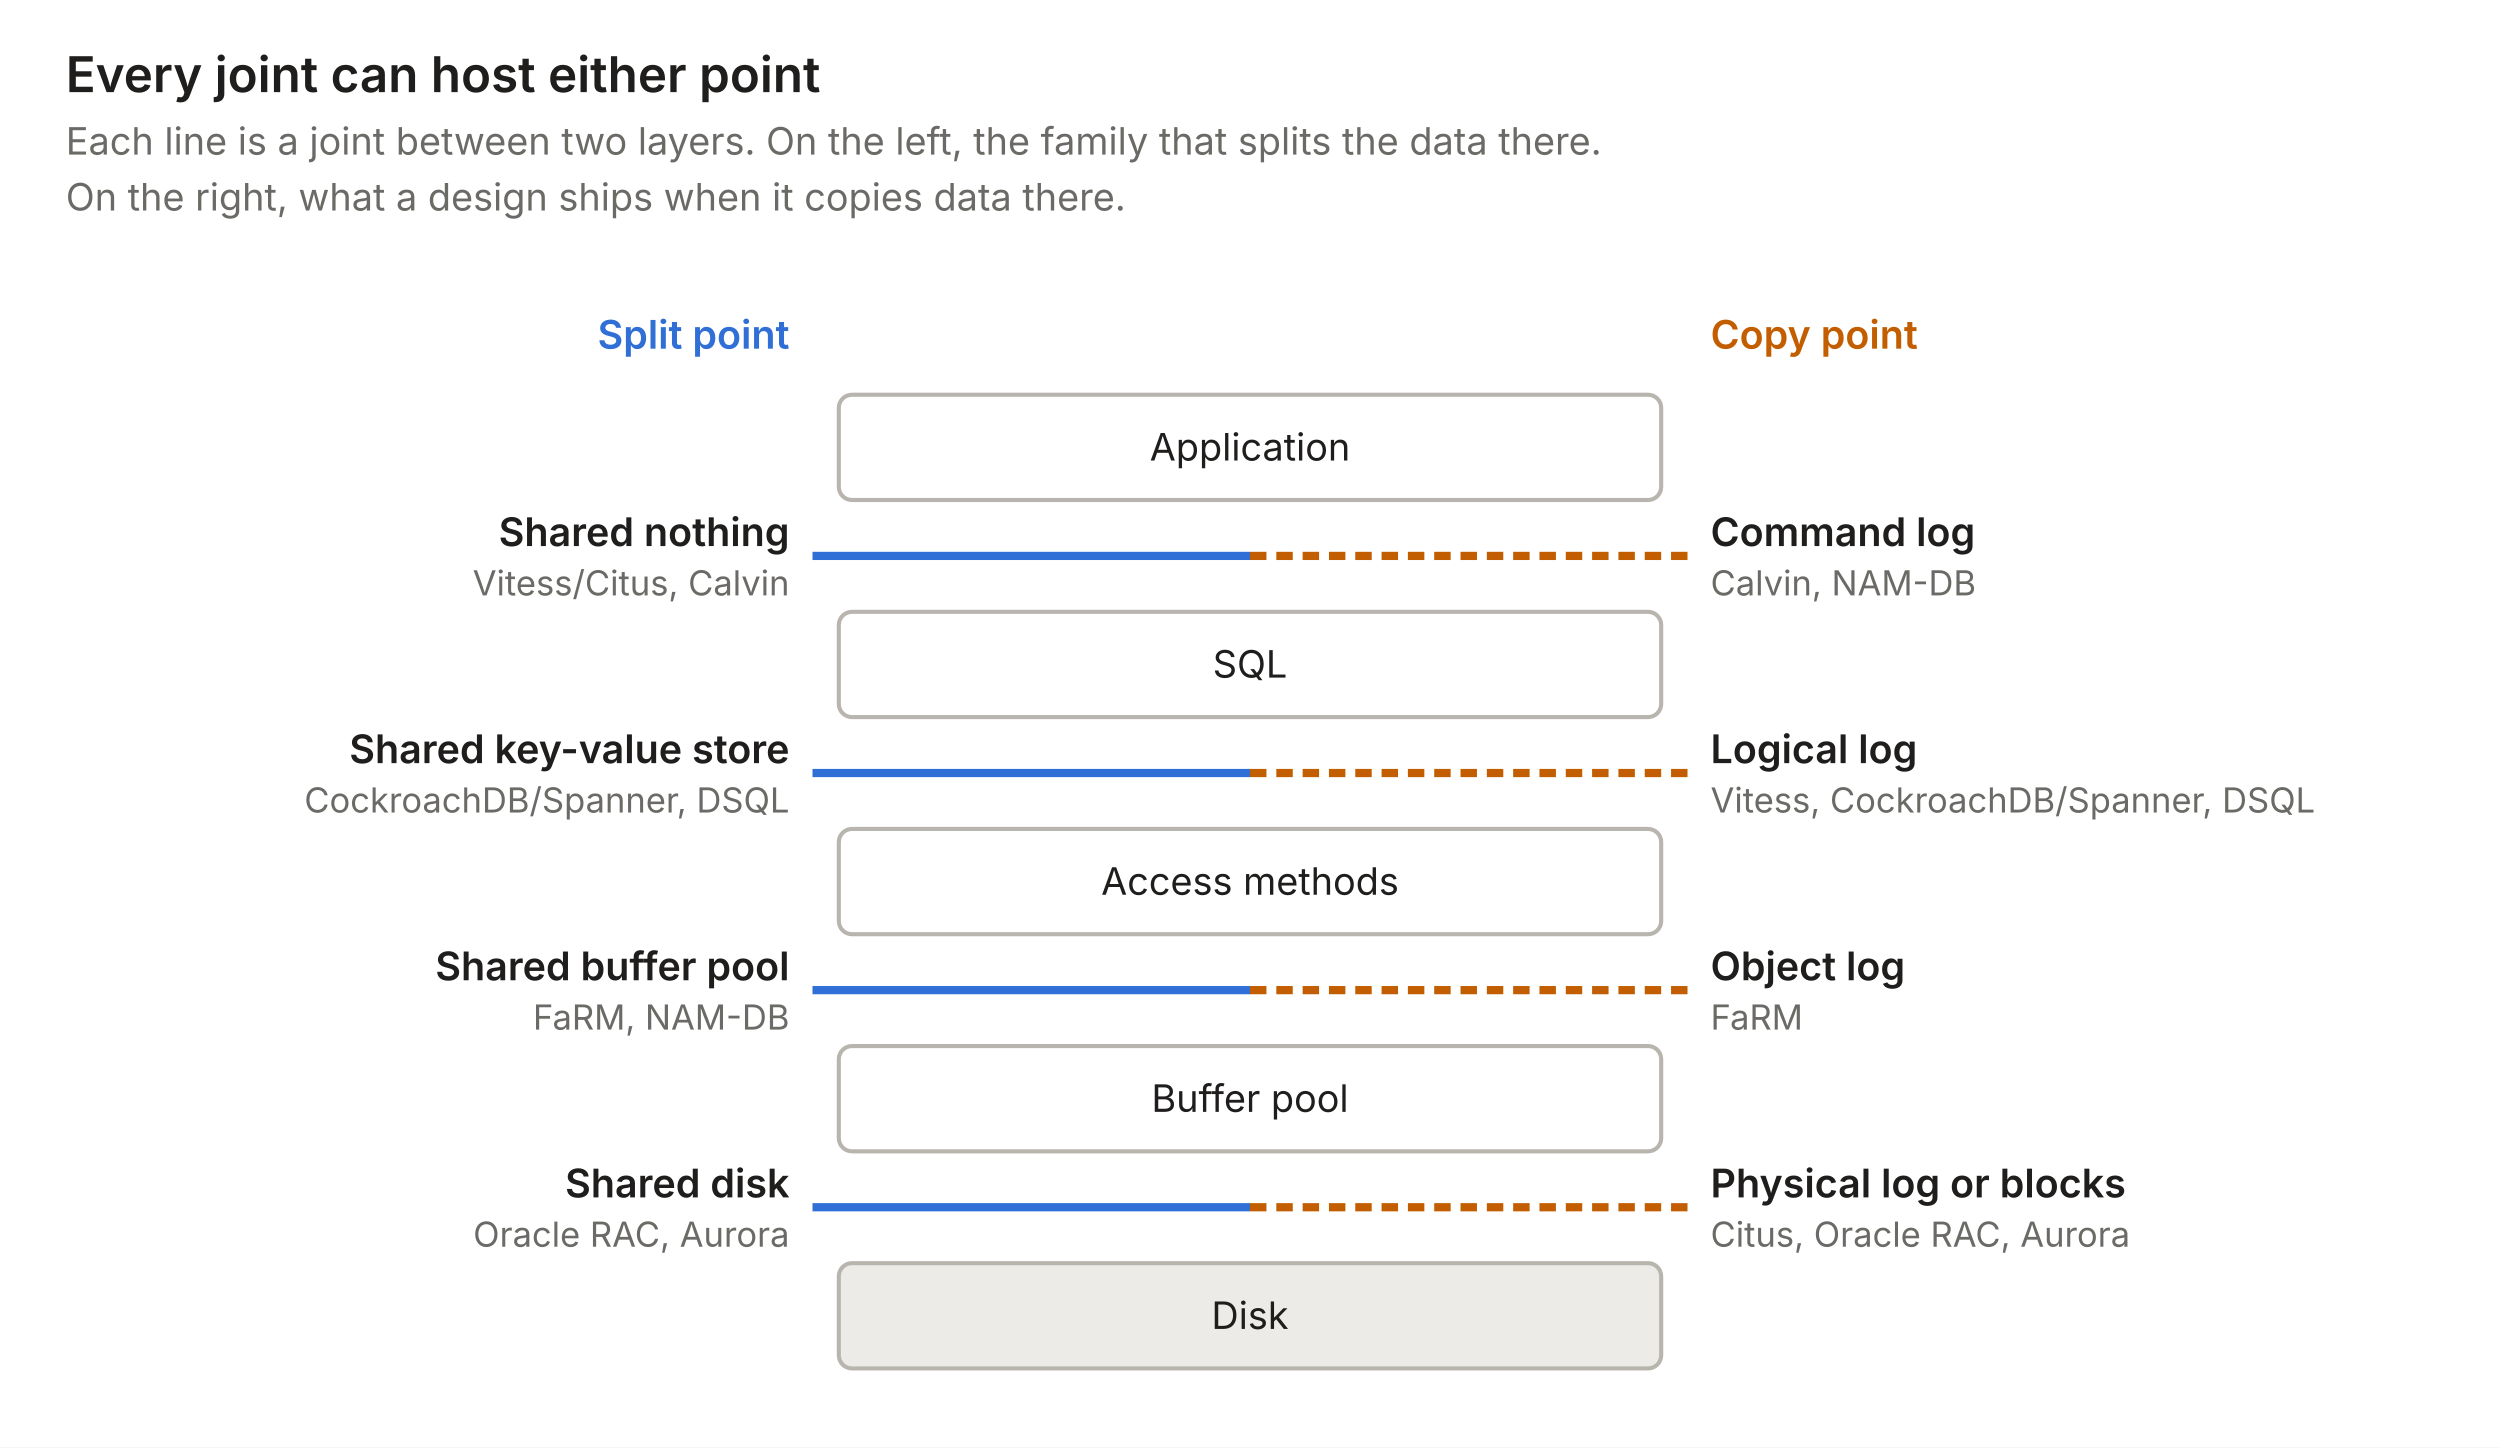
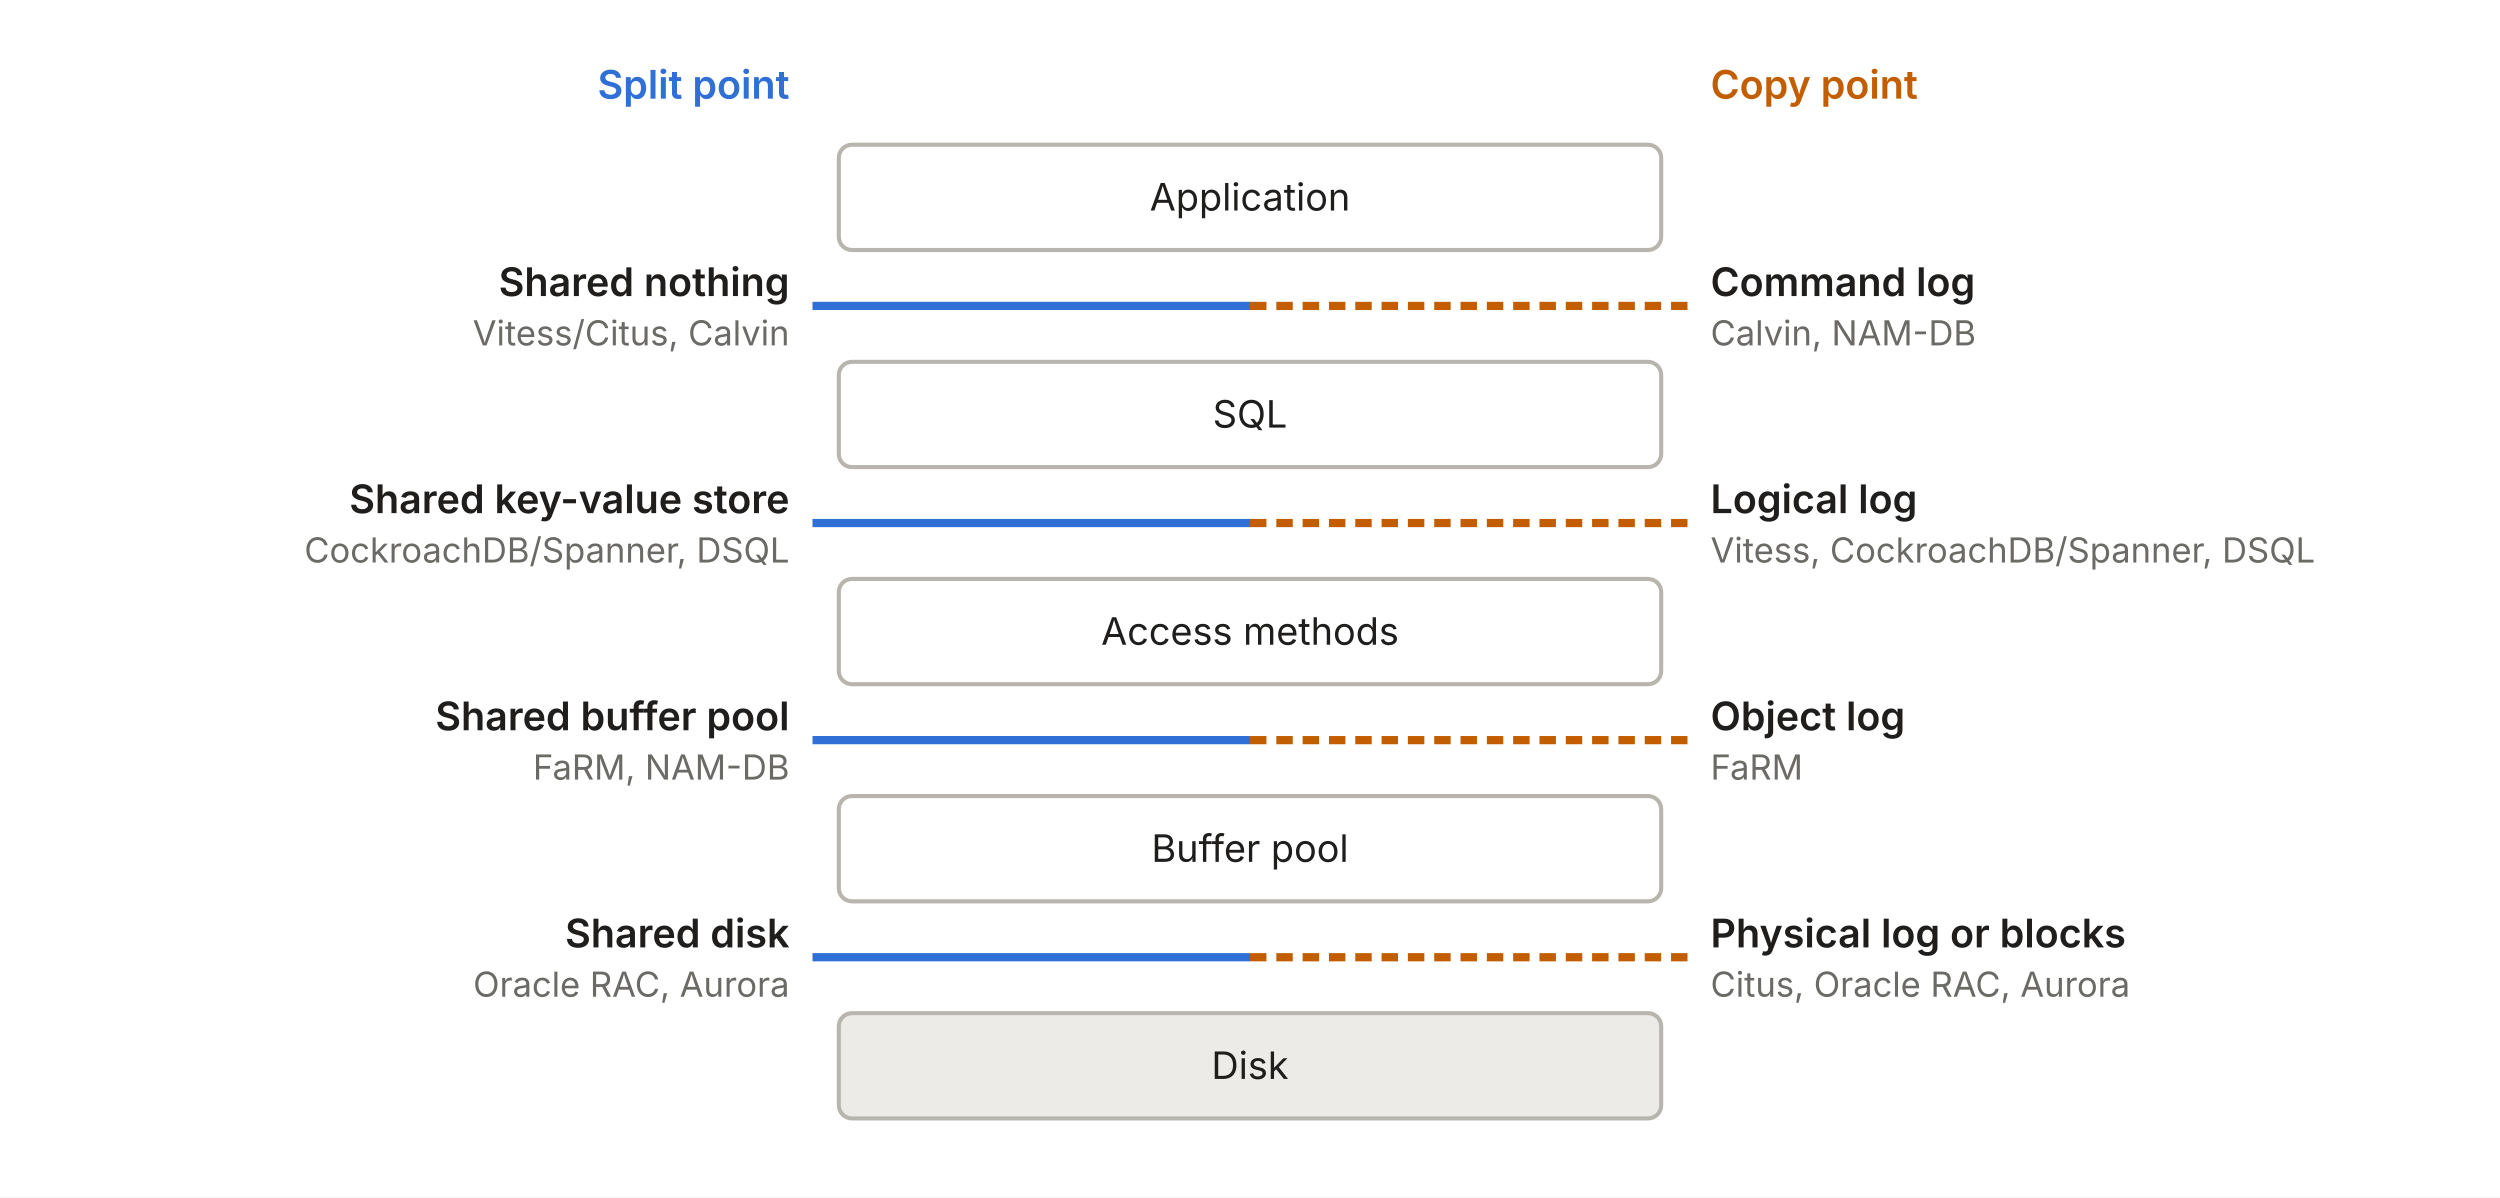
- <svg xmlns="http://www.w3.org/2000/svg" width="760" height="440" font-family="Inter, 'Helvetica Neue', Arial, sans-serif" viewBox="0 0 760 440" role="img" aria-label="One engine stack: application, SQL, access methods, buffer pool, disk. Each of the four joints between layers can host either point. On the left, the family that splits the data at that joint: shared nothing above SQL, shared key-value store below SQL, shared buffer pool below the access methods, shared disk below the buffer pool. On the right, what a design ships when it copies data at that joint: a command log, a logical log, an object log, or a physical log or blocks. Each design on the left also appears on the right." font-size="13">
+ <svg xmlns="http://www.w3.org/2000/svg" width="760" height="364" font-family="Inter, 'Helvetica Neue', Arial, sans-serif" viewBox="0 0 760 364" role="img" aria-label="One engine stack: application, SQL, access methods, buffer pool, disk. Each of the four joints between layers can host either point. On the left, the family that splits the data at that joint: shared nothing above SQL, shared key-value store below SQL, shared buffer pool below the access methods, shared disk below the buffer pool. On the right, what a design ships when it copies data at that joint: a command log, a logical log, an object log, or a physical log or blocks. Each design on the left also appears on the right." font-size="13">
  <rect width="100%" height="100%" fill="#ffffff" />
-   <text x="20" y="28" text-anchor="start" font-size="15" font-weight="600" fill="#1f1e1d">Every joint can host either point</text>
-   <text x="20" y="47" text-anchor="start" font-size="11.5" font-weight="400" fill="#6b6a66">Each line is a joint between two layers. On the left, the family that splits the data there.</text>
-   <text x="20" y="64" text-anchor="start" font-size="11.5" font-weight="400" fill="#6b6a66">On the right, what a design ships when it copies data there.</text>
-   <text x="240" y="106" text-anchor="end" font-size="12" font-weight="600" fill="#2f6fd6">Split point</text>
-   <text x="520" y="106" text-anchor="start" font-size="12" font-weight="600" fill="#c25e00">Copy point</text>
-   <rect x="255" y="120" width="250" height="32" rx="4" fill="#ffffff" stroke="#b8b5ae" stroke-width="1.25" />
-   <text x="380.0" y="140" text-anchor="middle" font-size="11.5" font-weight="400" fill="#1f1e1d">Application</text>
-   <rect x="255" y="186" width="250" height="32" rx="4" fill="#ffffff" stroke="#b8b5ae" stroke-width="1.25" />
-   <text x="380.0" y="206" text-anchor="middle" font-size="11.5" font-weight="400" fill="#1f1e1d">SQL</text>
-   <rect x="255" y="252" width="250" height="32" rx="4" fill="#ffffff" stroke="#b8b5ae" stroke-width="1.25" />
-   <text x="380.0" y="272" text-anchor="middle" font-size="11.5" font-weight="400" fill="#1f1e1d">Access methods</text>
-   <rect x="255" y="318" width="250" height="32" rx="4" fill="#ffffff" stroke="#b8b5ae" stroke-width="1.25" />
-   <text x="380.0" y="338" text-anchor="middle" font-size="11.5" font-weight="400" fill="#1f1e1d">Buffer pool</text>
-   <rect x="255" y="384" width="250" height="32" rx="4" fill="#ecebe7" stroke="#b8b5ae" stroke-width="1.25" />
-   <text x="380.0" y="404" text-anchor="middle" font-size="11.5" font-weight="400" fill="#1f1e1d">Disk</text>
-   <line x1="247" y1="169.0" x2="380.0" y2="169.0" stroke="#2f6fd6" stroke-width="2.5" />
-   <line x1="380.0" y1="169.0" x2="513" y2="169.0" stroke="#c25e00" stroke-width="2.5" stroke-dasharray="5 3" />
-   <text x="240" y="166.0" text-anchor="end" font-size="12" font-weight="600" fill="#1f1e1d">Shared nothing</text>
-   <text x="240" y="181.0" text-anchor="end" font-size="10.5" font-weight="400" fill="#6b6a66">Vitess/Citus, Calvin</text>
-   <text x="520" y="166.0" text-anchor="start" font-size="12" font-weight="600" fill="#1f1e1d">Command log</text>
-   <text x="520" y="181.0" text-anchor="start" font-size="10.5" font-weight="400" fill="#6b6a66">Calvin, NAM-DB</text>
-   <line x1="247" y1="235.0" x2="380.0" y2="235.0" stroke="#2f6fd6" stroke-width="2.5" />
-   <line x1="380.0" y1="235.0" x2="513" y2="235.0" stroke="#c25e00" stroke-width="2.5" stroke-dasharray="5 3" />
-   <text x="240" y="232.0" text-anchor="end" font-size="12" font-weight="600" fill="#1f1e1d">Shared key-value store</text>
-   <text x="240" y="247.0" text-anchor="end" font-size="10.5" font-weight="400" fill="#6b6a66">CockroachDB/Spanner, DSQL</text>
-   <text x="520" y="232.0" text-anchor="start" font-size="12" font-weight="600" fill="#1f1e1d">Logical log</text>
-   <text x="520" y="247.0" text-anchor="start" font-size="10.5" font-weight="400" fill="#6b6a66">Vitess, CockroachDB/Spanner, DSQL</text>
-   <line x1="247" y1="301.0" x2="380.0" y2="301.0" stroke="#2f6fd6" stroke-width="2.5" />
-   <line x1="380.0" y1="301.0" x2="513" y2="301.0" stroke="#c25e00" stroke-width="2.5" stroke-dasharray="5 3" />
-   <text x="240" y="298.0" text-anchor="end" font-size="12" font-weight="600" fill="#1f1e1d">Shared buffer pool</text>
-   <text x="240" y="313.0" text-anchor="end" font-size="10.5" font-weight="400" fill="#6b6a66">FaRM, NAM-DB</text>
-   <text x="520" y="298.0" text-anchor="start" font-size="12" font-weight="600" fill="#1f1e1d">Object log</text>
-   <text x="520" y="313.0" text-anchor="start" font-size="10.5" font-weight="400" fill="#6b6a66">FaRM</text>
-   <line x1="247" y1="367.0" x2="380.0" y2="367.0" stroke="#2f6fd6" stroke-width="2.5" />
-   <line x1="380.0" y1="367.0" x2="513" y2="367.0" stroke="#c25e00" stroke-width="2.5" stroke-dasharray="5 3" />
-   <text x="240" y="364.0" text-anchor="end" font-size="12" font-weight="600" fill="#1f1e1d">Shared disk</text>
-   <text x="240" y="379.0" text-anchor="end" font-size="10.5" font-weight="400" fill="#6b6a66">Oracle RAC, Aurora</text>
-   <text x="520" y="364.0" text-anchor="start" font-size="12" font-weight="600" fill="#1f1e1d">Physical log or blocks</text>
-   <text x="520" y="379.0" text-anchor="start" font-size="10.5" font-weight="400" fill="#6b6a66">Citus, Oracle RAC, Aurora</text>
+   <text x="240" y="30" text-anchor="end" font-size="12" font-weight="600" fill="#2f6fd6">Split point</text>
+   <text x="520" y="30" text-anchor="start" font-size="12" font-weight="600" fill="#c25e00">Copy point</text>
+   <rect x="255" y="44" width="250" height="32" rx="4" fill="#ffffff" stroke="#b8b5ae" stroke-width="1.25" />
+   <text x="380.0" y="64" text-anchor="middle" font-size="11.5" font-weight="400" fill="#1f1e1d">Application</text>
+   <rect x="255" y="110" width="250" height="32" rx="4" fill="#ffffff" stroke="#b8b5ae" stroke-width="1.25" />
+   <text x="380.0" y="130" text-anchor="middle" font-size="11.5" font-weight="400" fill="#1f1e1d">SQL</text>
+   <rect x="255" y="176" width="250" height="32" rx="4" fill="#ffffff" stroke="#b8b5ae" stroke-width="1.25" />
+   <text x="380.0" y="196" text-anchor="middle" font-size="11.5" font-weight="400" fill="#1f1e1d">Access methods</text>
+   <rect x="255" y="242" width="250" height="32" rx="4" fill="#ffffff" stroke="#b8b5ae" stroke-width="1.25" />
+   <text x="380.0" y="262" text-anchor="middle" font-size="11.5" font-weight="400" fill="#1f1e1d">Buffer pool</text>
+   <rect x="255" y="308" width="250" height="32" rx="4" fill="#ecebe7" stroke="#b8b5ae" stroke-width="1.25" />
+   <text x="380.0" y="328" text-anchor="middle" font-size="11.5" font-weight="400" fill="#1f1e1d">Disk</text>
+   <line x1="247" y1="93.0" x2="380.0" y2="93.0" stroke="#2f6fd6" stroke-width="2.5" />
+   <line x1="380.0" y1="93.0" x2="513" y2="93.0" stroke="#c25e00" stroke-width="2.5" stroke-dasharray="5 3" />
+   <text x="240" y="90.0" text-anchor="end" font-size="12" font-weight="600" fill="#1f1e1d">Shared nothing</text>
+   <text x="240" y="105.0" text-anchor="end" font-size="10.5" font-weight="400" fill="#6b6a66">Vitess/Citus, Calvin</text>
+   <text x="520" y="90.0" text-anchor="start" font-size="12" font-weight="600" fill="#1f1e1d">Command log</text>
+   <text x="520" y="105.0" text-anchor="start" font-size="10.5" font-weight="400" fill="#6b6a66">Calvin, NAM-DB</text>
+   <line x1="247" y1="159.0" x2="380.0" y2="159.0" stroke="#2f6fd6" stroke-width="2.5" />
+   <line x1="380.0" y1="159.0" x2="513" y2="159.0" stroke="#c25e00" stroke-width="2.5" stroke-dasharray="5 3" />
+   <text x="240" y="156.0" text-anchor="end" font-size="12" font-weight="600" fill="#1f1e1d">Shared key-value store</text>
+   <text x="240" y="171.0" text-anchor="end" font-size="10.5" font-weight="400" fill="#6b6a66">CockroachDB/Spanner, DSQL</text>
+   <text x="520" y="156.0" text-anchor="start" font-size="12" font-weight="600" fill="#1f1e1d">Logical log</text>
+   <text x="520" y="171.0" text-anchor="start" font-size="10.5" font-weight="400" fill="#6b6a66">Vitess, CockroachDB/Spanner, DSQL</text>
+   <line x1="247" y1="225.0" x2="380.0" y2="225.0" stroke="#2f6fd6" stroke-width="2.5" />
+   <line x1="380.0" y1="225.0" x2="513" y2="225.0" stroke="#c25e00" stroke-width="2.5" stroke-dasharray="5 3" />
+   <text x="240" y="222.0" text-anchor="end" font-size="12" font-weight="600" fill="#1f1e1d">Shared buffer pool</text>
+   <text x="240" y="237.0" text-anchor="end" font-size="10.5" font-weight="400" fill="#6b6a66">FaRM, NAM-DB</text>
+   <text x="520" y="222.0" text-anchor="start" font-size="12" font-weight="600" fill="#1f1e1d">Object log</text>
+   <text x="520" y="237.0" text-anchor="start" font-size="10.5" font-weight="400" fill="#6b6a66">FaRM</text>
+   <line x1="247" y1="291.0" x2="380.0" y2="291.0" stroke="#2f6fd6" stroke-width="2.5" />
+   <line x1="380.0" y1="291.0" x2="513" y2="291.0" stroke="#c25e00" stroke-width="2.5" stroke-dasharray="5 3" />
+   <text x="240" y="288.0" text-anchor="end" font-size="12" font-weight="600" fill="#1f1e1d">Shared disk</text>
+   <text x="240" y="303.0" text-anchor="end" font-size="10.5" font-weight="400" fill="#6b6a66">Oracle RAC, Aurora</text>
+   <text x="520" y="288.0" text-anchor="start" font-size="12" font-weight="600" fill="#1f1e1d">Physical log or blocks</text>
+   <text x="520" y="303.0" text-anchor="start" font-size="10.5" font-weight="400" fill="#6b6a66">Citus, Oracle RAC, Aurora</text>
</svg>
